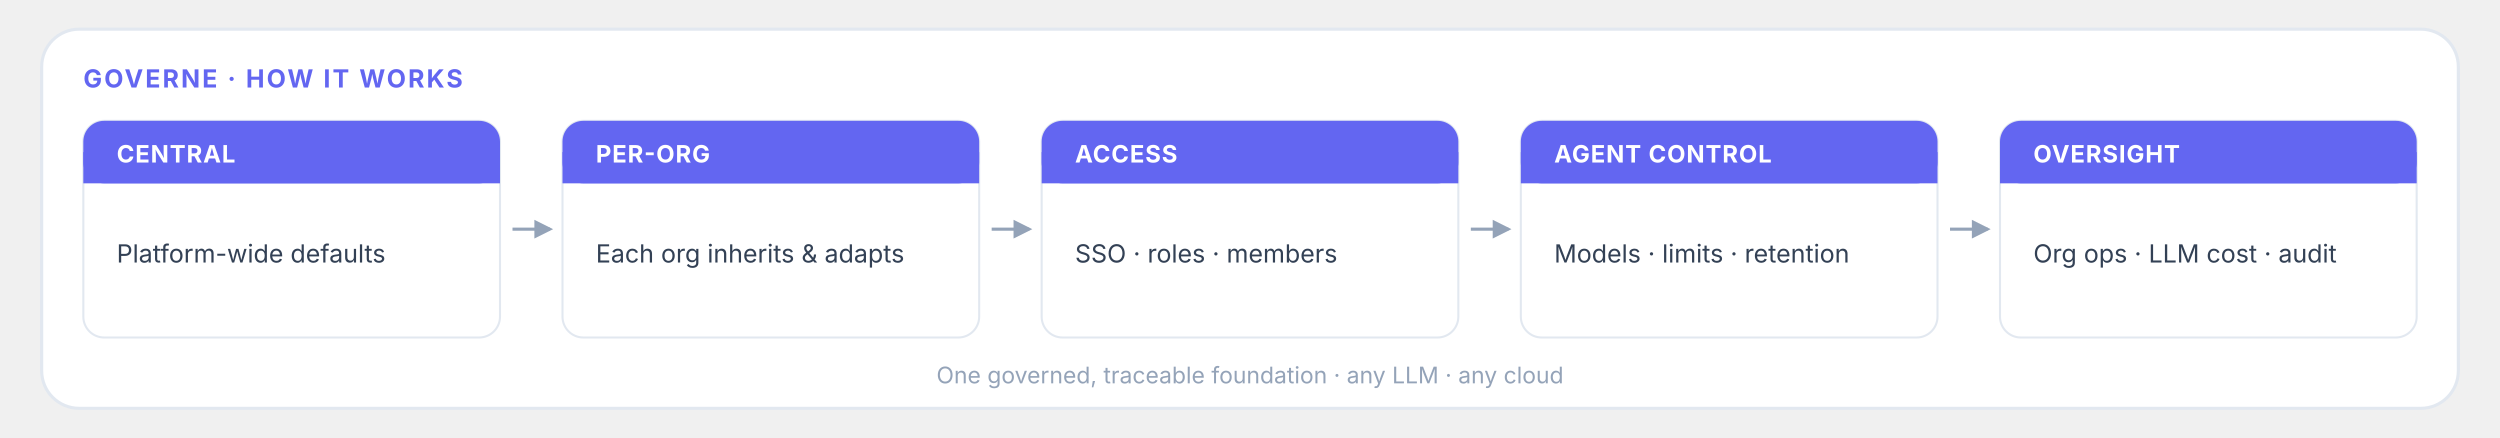
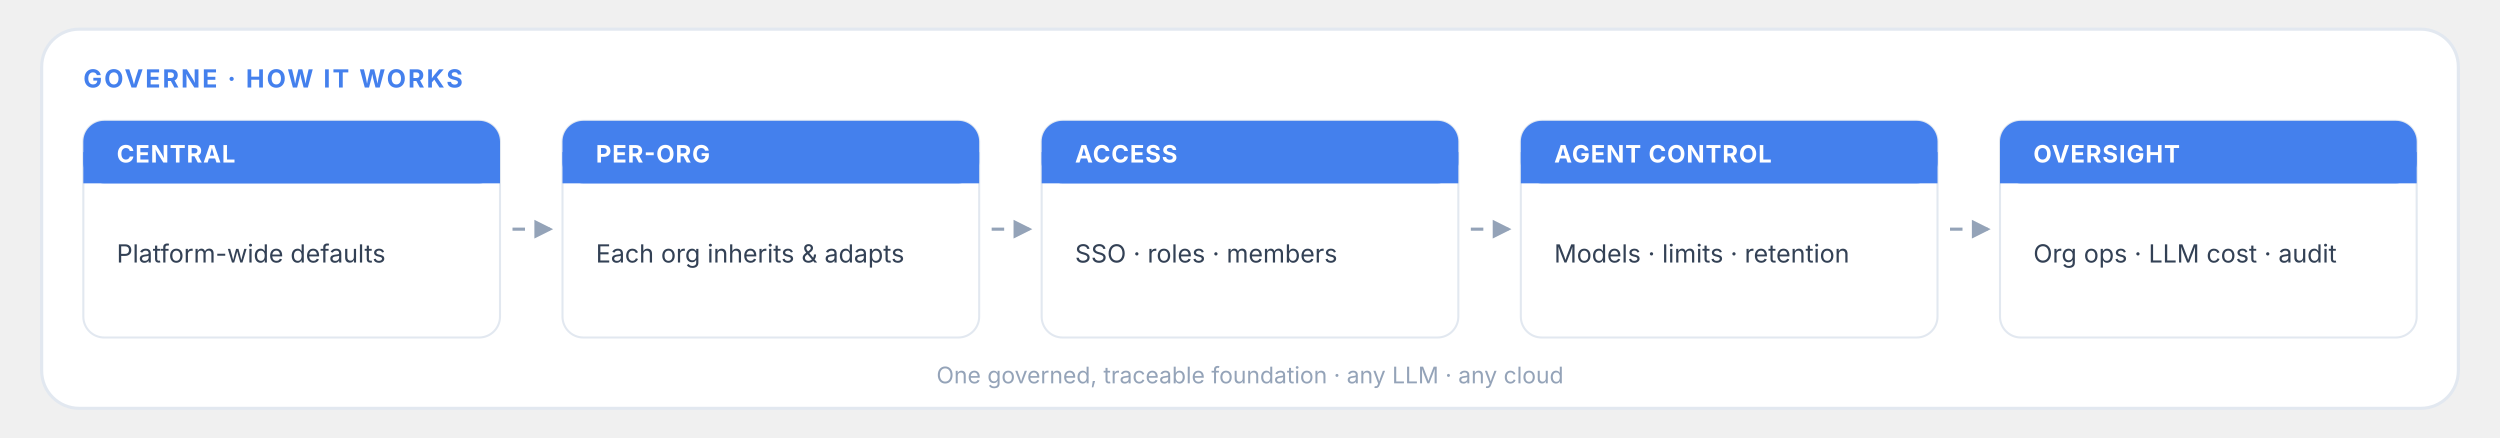
- <svg xmlns="http://www.w3.org/2000/svg" viewBox="0 0 1200 210" font-family="'Satoshi','Inter',system-ui,-apple-system,sans-serif">
+ <svg xmlns="http://www.w3.org/2000/svg" viewBox="0 0 1200 210" font-family="'PP Telegraf','Inter',system-ui,-apple-system,sans-serif">
+   <style>line[marker-end],path[marker-end]{stroke-dasharray:6 6;animation:pflow 1.5s linear infinite}@keyframes pflow{to{stroke-dashoffset:-24}}@media (prefers-reduced-motion:reduce){line[marker-end],path[marker-end]{animation:none}}</style>
  <rect x="20" y="14" width="1160" height="182" rx="18" fill="#FFFFFF" stroke="#E2E8F0" stroke-width="1.5" />
-   <text x="40" y="42" font-size="12" font-weight="700" letter-spacing="1" fill="#6366F1">GOVERNE · HOW IT WORKS</text>
+   <text x="40" y="42" font-size="12" font-weight="700" letter-spacing="1" fill="#4480ed">GOVERNE · HOW IT WORKS</text>
  <defs>
    <marker id="a" markerWidth="9" markerHeight="9" refX="5" refY="3" orient="auto">
      <path d="M0,0 L6,3 L0,6 Z" fill="#94A3B8" />
    </marker>
  </defs>
  <rect x="40" y="58" width="200" height="104" rx="10" fill="#FFFFFF" stroke="#E2E8F0" />
-   <rect x="40" y="58" width="200" height="30" rx="10" fill="#6366F1" />
-   <rect x="40" y="73" width="200" height="15" fill="#6366F1" />
+   <rect x="40" y="58" width="200" height="30" rx="10" fill="#4480ed" />
+   <rect x="40" y="73" width="200" height="15" fill="#4480ed" />
  <text x="56" y="78" font-size="11.5" font-weight="700" letter-spacing="0.4" fill="#FFFFFF">CENTRAL</text>
  <text x="56" y="126" font-size="12" fill="#334155">Platform-wide defaults</text>
  <line x1="246" y1="110" x2="264" y2="110" stroke="#94A3B8" stroke-width="1.5" marker-end="url(#a)" />
  <rect x="270" y="58" width="200" height="104" rx="10" fill="#FFFFFF" stroke="#E2E8F0" />
-   <rect x="270" y="58" width="200" height="30" rx="10" fill="#6366F1" />
-   <rect x="270" y="73" width="200" height="15" fill="#6366F1" />
+   <rect x="270" y="58" width="200" height="30" rx="10" fill="#4480ed" />
+   <rect x="270" y="73" width="200" height="15" fill="#4480ed" />
  <text x="286" y="78" font-size="11.5" font-weight="700" letter-spacing="0.4" fill="#FFFFFF">PER-ORG</text>
  <text x="286" y="126" font-size="12" fill="#334155">Each org inherits &amp; adapts</text>
  <line x1="476" y1="110" x2="494" y2="110" stroke="#94A3B8" stroke-width="1.5" marker-end="url(#a)" />
  <rect x="500" y="58" width="200" height="104" rx="10" fill="#FFFFFF" stroke="#E2E8F0" />
-   <rect x="500" y="58" width="200" height="30" rx="10" fill="#6366F1" />
-   <rect x="500" y="73" width="200" height="15" fill="#6366F1" />
+   <rect x="500" y="58" width="200" height="30" rx="10" fill="#4480ed" />
+   <rect x="500" y="73" width="200" height="15" fill="#4480ed" />
  <text x="516" y="78" font-size="11.5" font-weight="700" letter-spacing="0.4" fill="#FFFFFF">ACCESS</text>
  <text x="516" y="126" font-size="12" fill="#334155">SSO · roles · members</text>
  <line x1="706" y1="110" x2="724" y2="110" stroke="#94A3B8" stroke-width="1.5" marker-end="url(#a)" />
  <rect x="730" y="58" width="200" height="104" rx="10" fill="#FFFFFF" stroke="#E2E8F0" />
-   <rect x="730" y="58" width="200" height="30" rx="10" fill="#6366F1" />
-   <rect x="730" y="73" width="200" height="15" fill="#6366F1" />
+   <rect x="730" y="58" width="200" height="30" rx="10" fill="#4480ed" />
+   <rect x="730" y="73" width="200" height="15" fill="#4480ed" />
  <text x="746" y="78" font-size="11.5" font-weight="700" letter-spacing="0.4" fill="#FFFFFF">AGENT CONTROL</text>
  <text x="746" y="126" font-size="12" fill="#334155">Models · limits · retention</text>
  <line x1="936" y1="110" x2="954" y2="110" stroke="#94A3B8" stroke-width="1.5" marker-end="url(#a)" />
  <rect x="960" y="58" width="200" height="104" rx="10" fill="#FFFFFF" stroke="#E2E8F0" />
-   <rect x="960" y="58" width="200" height="30" rx="10" fill="#6366F1" />
-   <rect x="960" y="73" width="200" height="15" fill="#6366F1" />
+   <rect x="960" y="58" width="200" height="30" rx="10" fill="#4480ed" />
+   <rect x="960" y="73" width="200" height="15" fill="#4480ed" />
  <text x="976" y="78" font-size="11.5" font-weight="700" letter-spacing="0.4" fill="#FFFFFF">OVERSIGHT</text>
  <text x="976" y="126" font-size="12" fill="#334155">Org ops · LLM cost · audit</text>
  <text x="600" y="184" text-anchor="middle" font-size="11" fill="#94A3B8">One governed, traceable foundation · any LLM · any cloud</text>
</svg>
